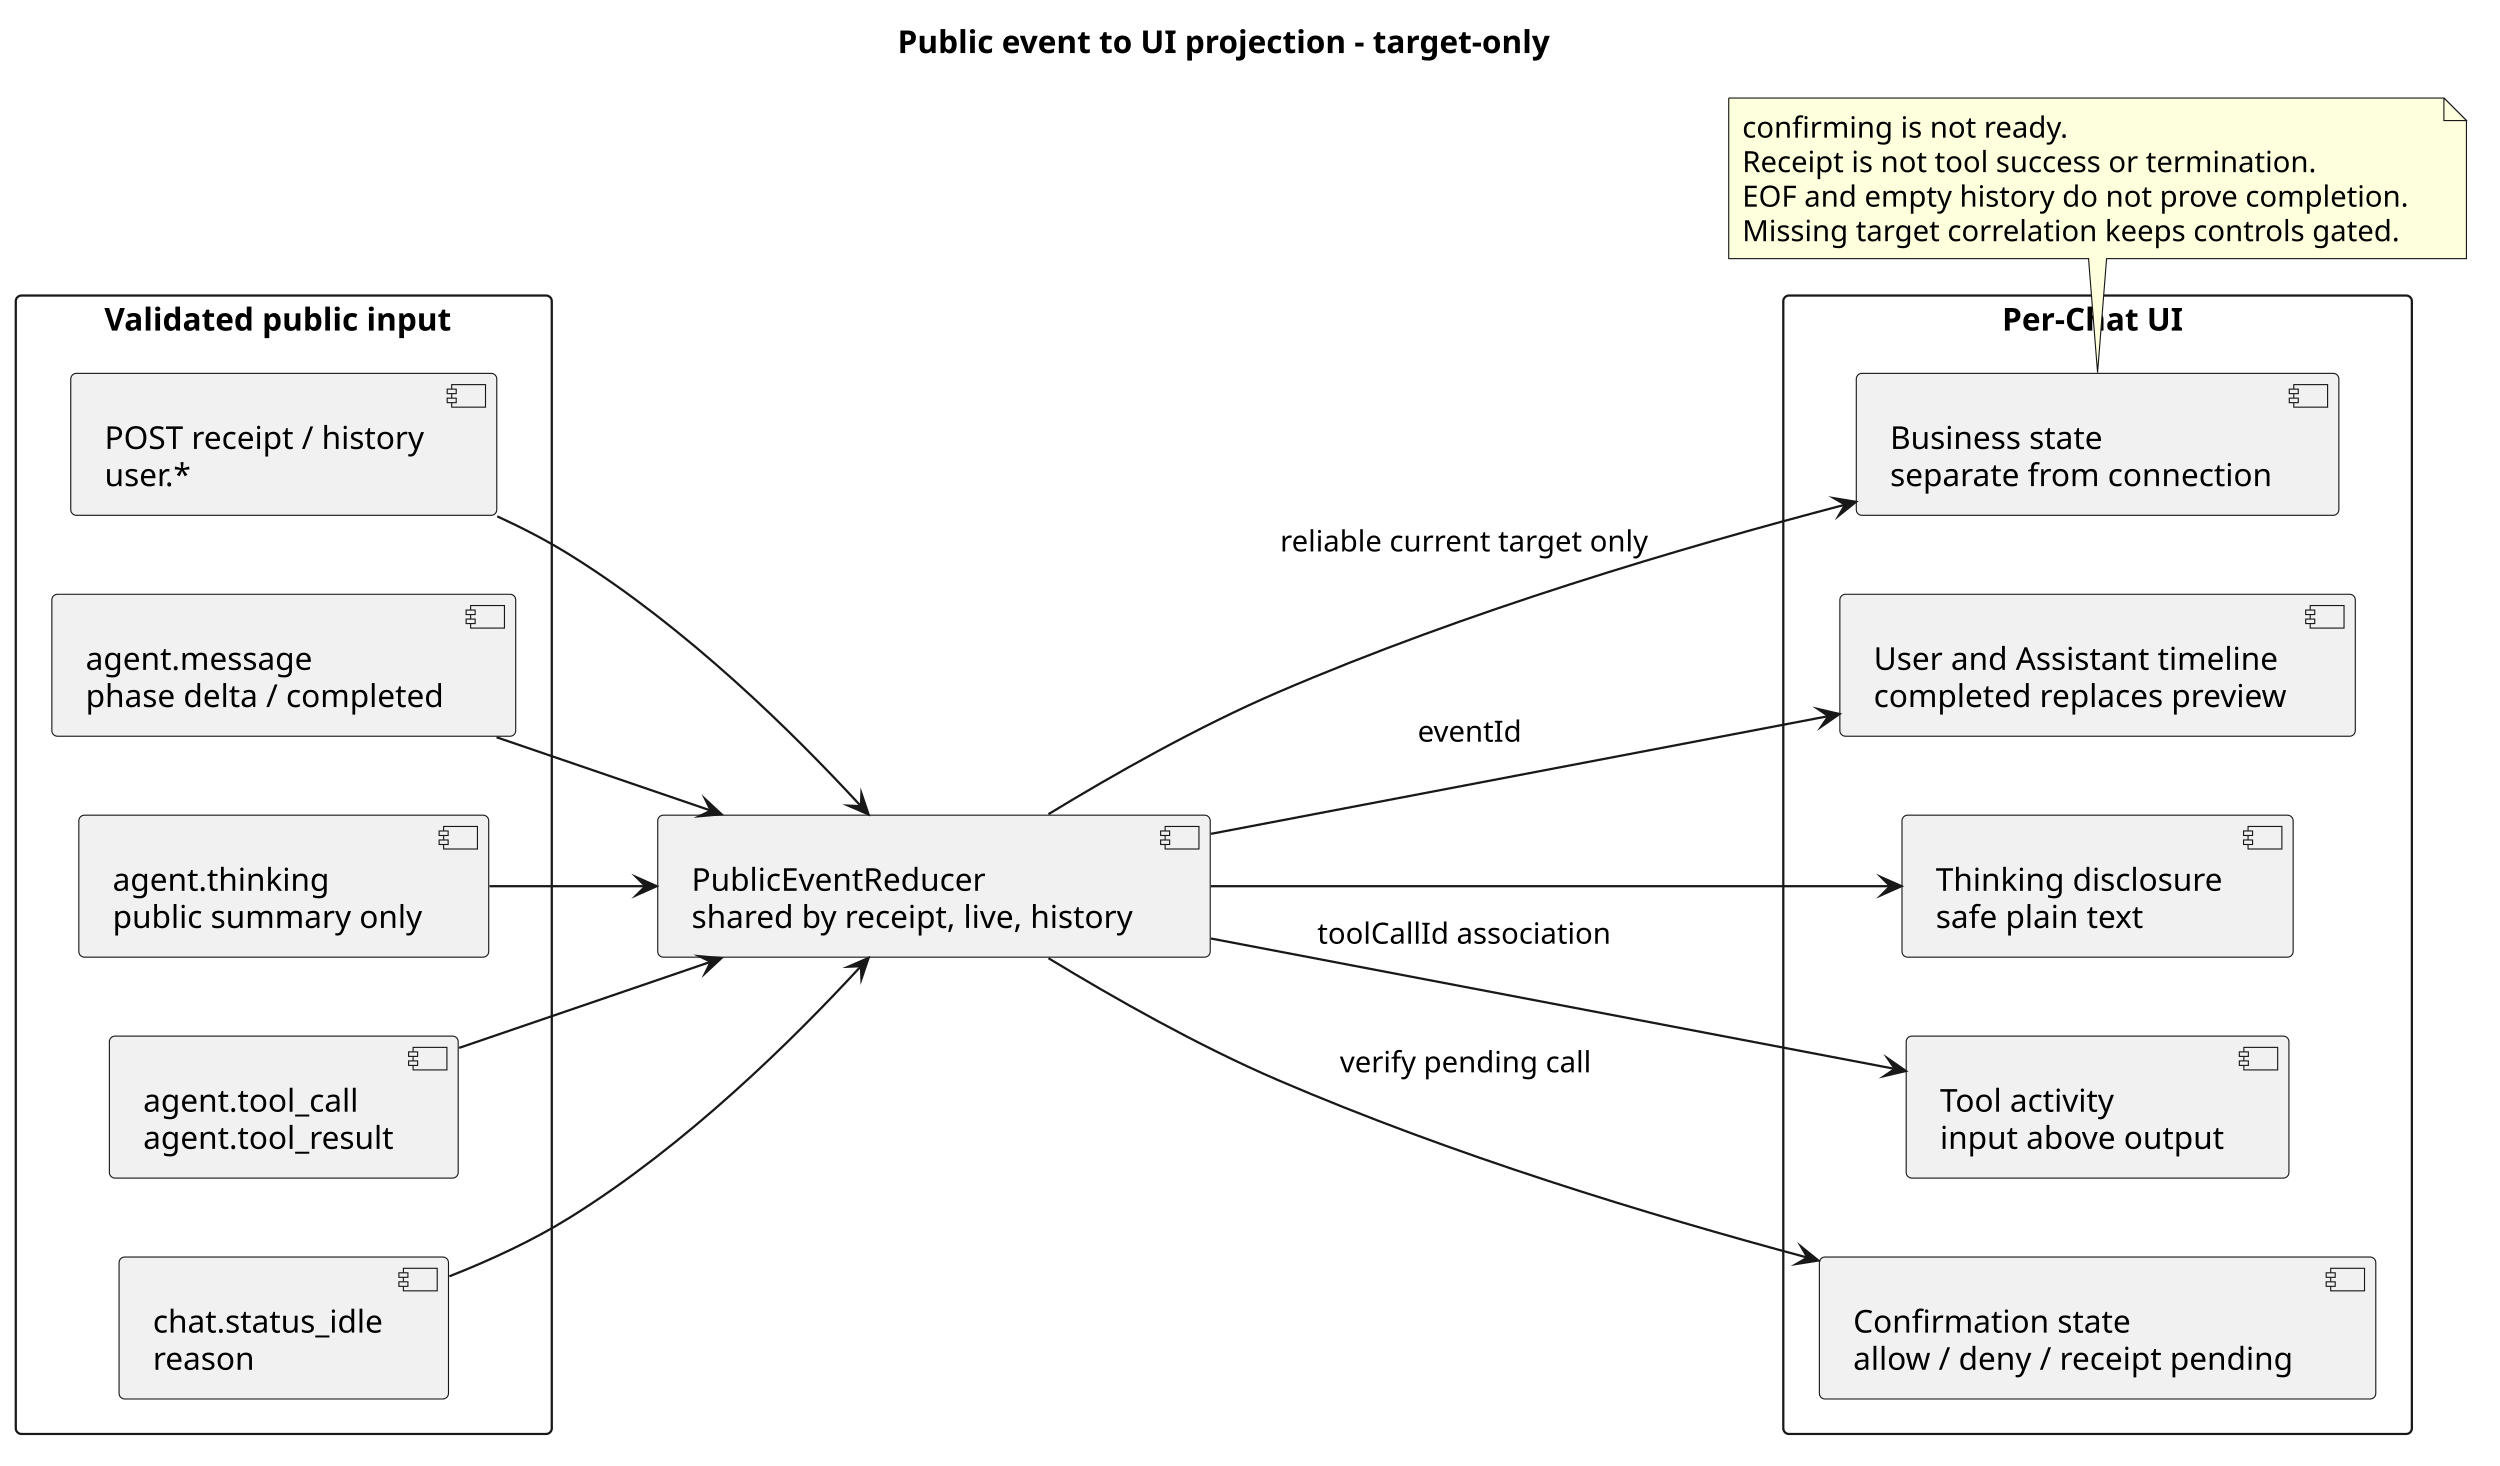
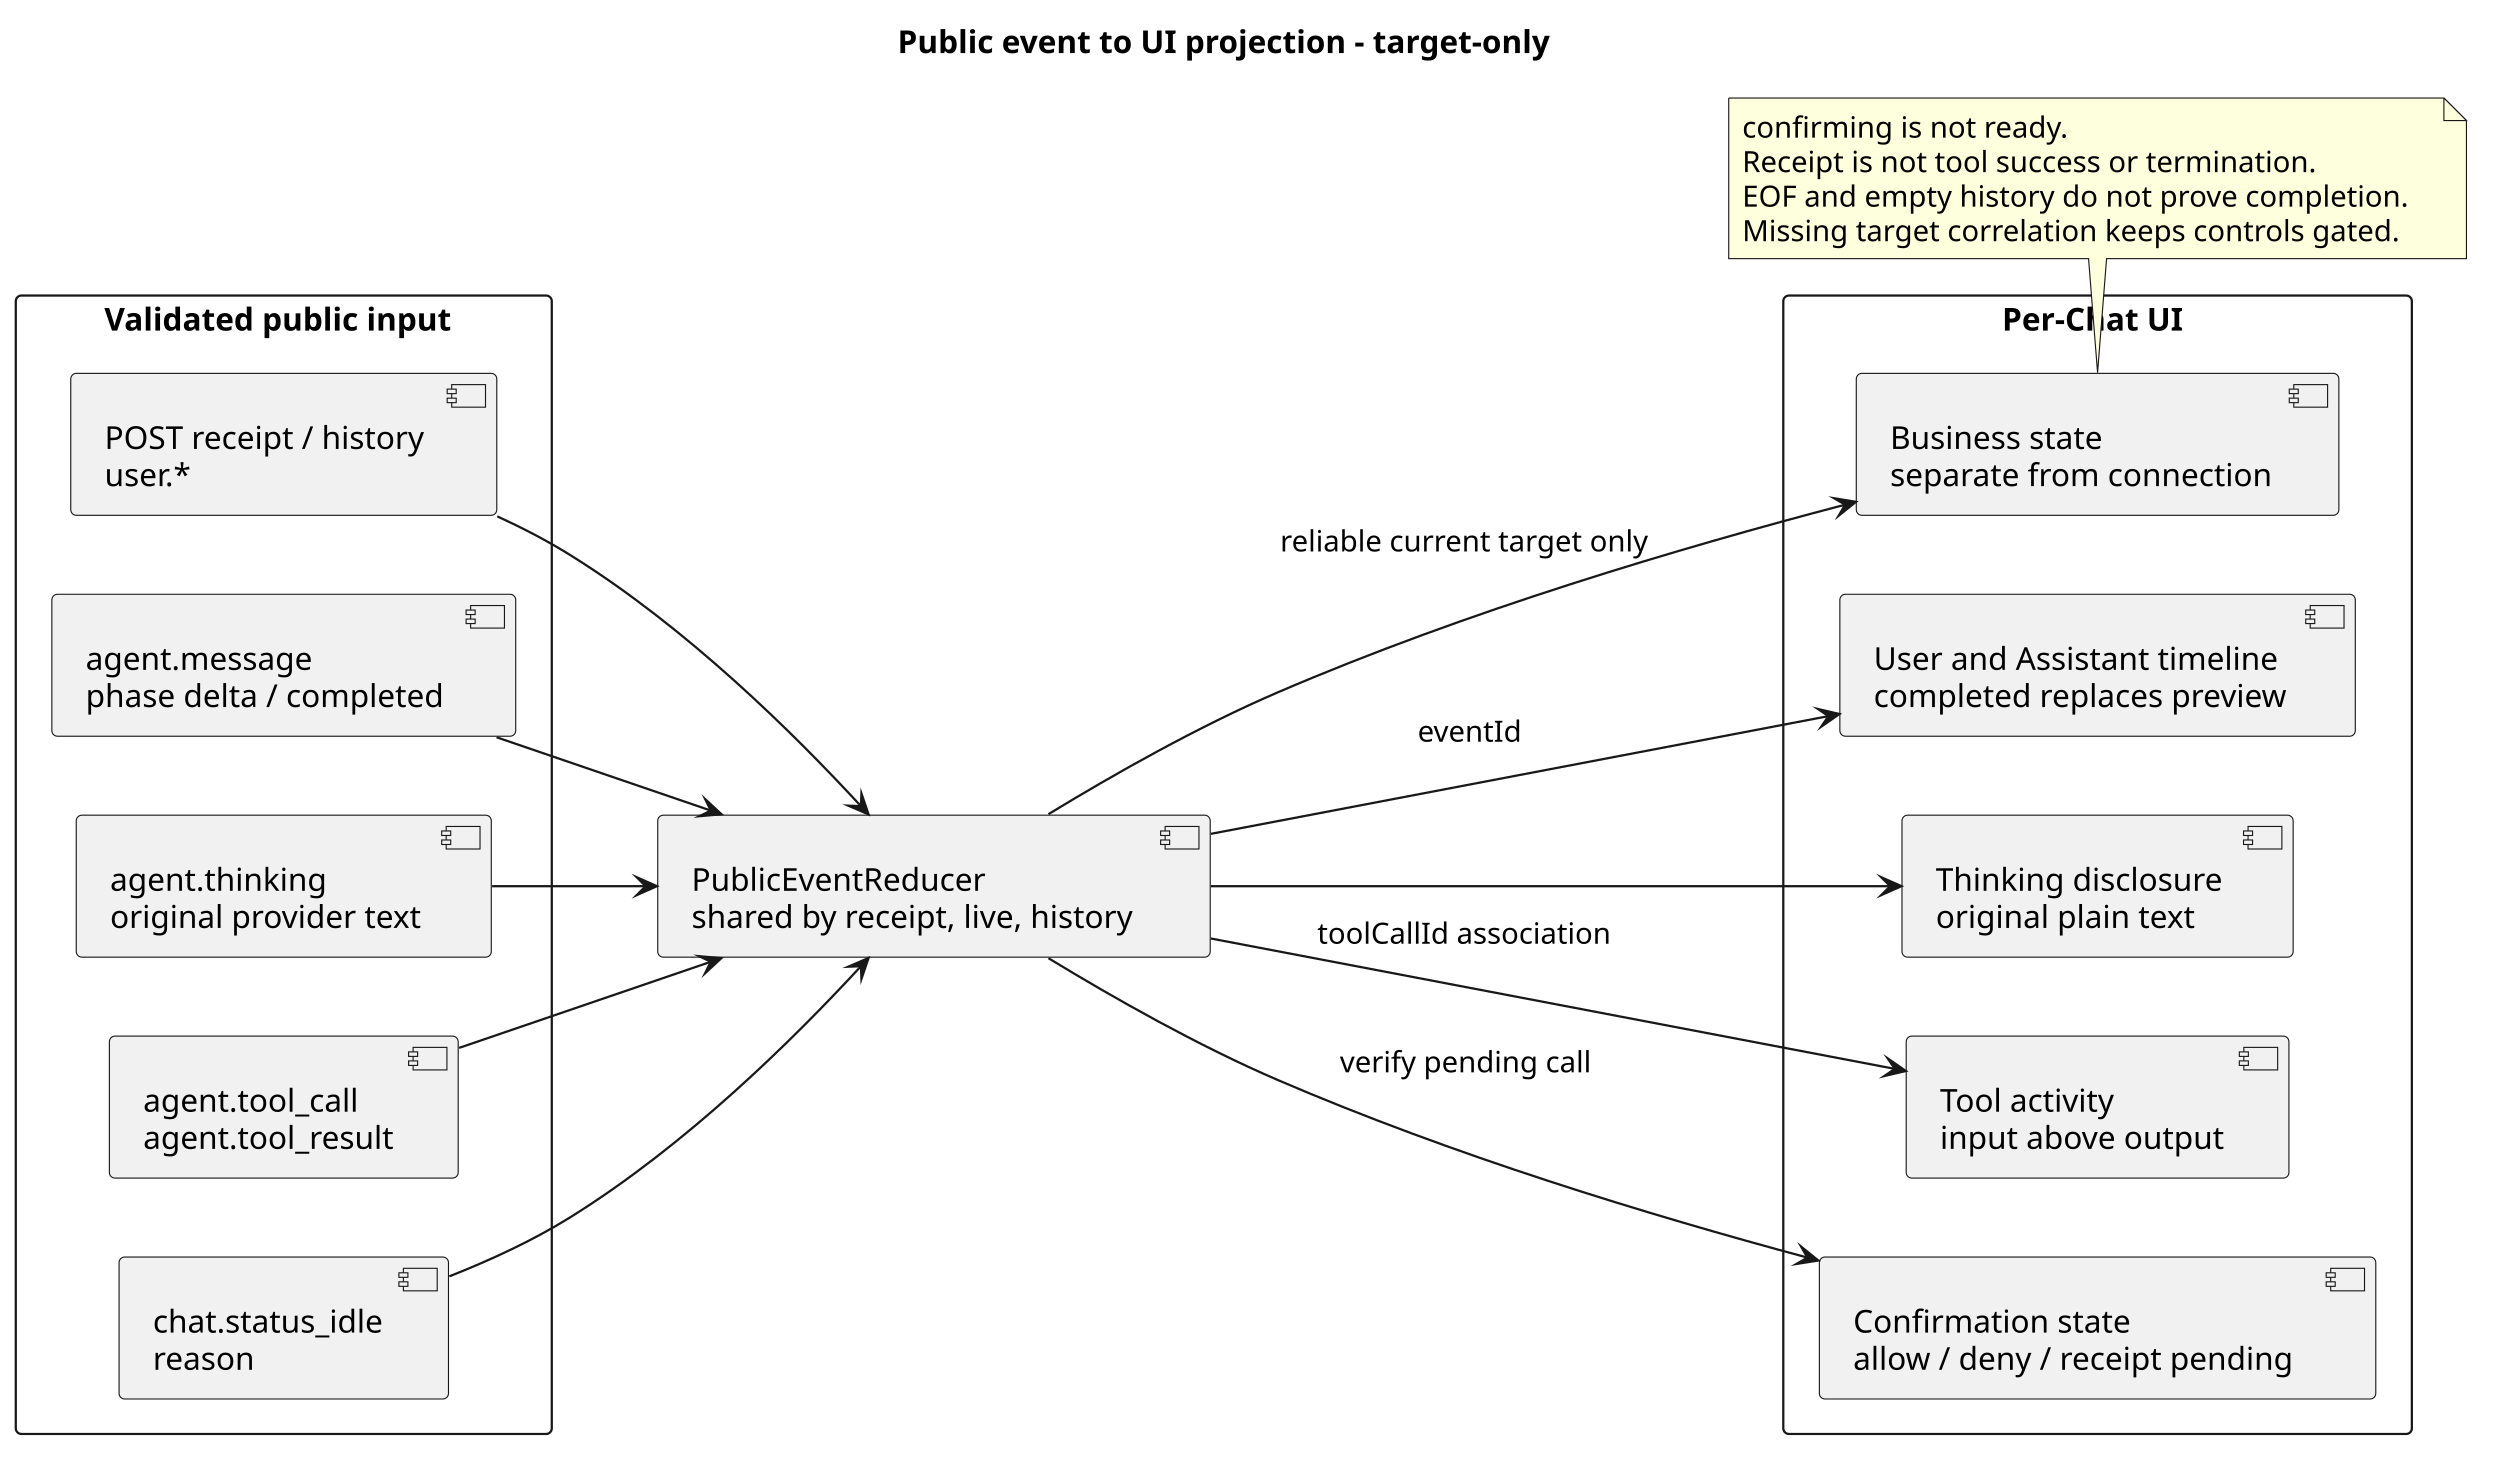
<svg xmlns="http://www.w3.org/2000/svg" contentStyleType="text/css" data-diagram-type="DESCRIPTION" height="650px" preserveAspectRatio="none" style="width:1109px;height:650px;background:#FFFFFF;" version="1.1" viewBox="0 0 1109 650" width="1109px" zoomAndPan="magnify">
  <defs />
  <g>
    <g class="title" data-source-line="218">
      <text fill="#000000" font-family="sans-serif" font-size="14" font-weight="700" lengthAdjust="spacing" textLength="305.819" x="398.148" y="23.535">Public event to UI projection - target-only</text>
    </g>
    <g class="cluster" data-qualified-name="Validated public input" data-source-line="220" id="ent0001">
      <rect fill="none" height="505" rx="2.5" ry="2.5" style="stroke:#181818;stroke-width:1;" width="237.77" x="7" y="131.108" />
      <text fill="#000000" font-family="sans-serif" font-size="14" font-weight="700" lengthAdjust="spacing" textLength="159.202" x="46.284" y="146.643">Validated public input</text>
    </g>
    <g class="cluster" data-qualified-name="Per-Chat UI" data-source-line="228" id="ent0008">
      <rect fill="none" height="505" rx="2.5" ry="2.5" style="stroke:#181818;stroke-width:1;" width="278.83" x="791.07" y="131.108" />
      <text fill="#000000" font-family="sans-serif" font-size="14" font-weight="700" lengthAdjust="spacing" textLength="84.731" x="888.119" y="146.643">Per-Chat UI</text>
    </g>
    <g class="entity" data-qualified-name="Validated public input.UserEvents" data-source-line="221" id="ent0002">
      <rect fill="#F1F1F1" height="62.977" rx="2.5" ry="2.5" style="stroke:#181818;stroke-width:0.5;" width="188.982" x="31.39" y="165.618" />
      <rect fill="#F1F1F1" height="10" style="stroke:#181818;stroke-width:0.5;" width="15" x="200.372" y="170.618" />
      <rect fill="#F1F1F1" height="2" style="stroke:#181818;stroke-width:0.5;" width="4" x="198.372" y="172.618" />
      <rect fill="#F1F1F1" height="2" style="stroke:#181818;stroke-width:0.5;" width="4" x="198.372" y="176.618" />
      <text fill="#000000" font-family="sans-serif" font-size="14" lengthAdjust="spacing" textLength="148.982" x="46.39" y="199.153">POST receipt / history</text>
      <text fill="#000000" font-family="sans-serif" font-size="14" lengthAdjust="spacing" textLength="40.53" x="46.39" y="215.642">user.*</text>
    </g>
    <g class="entity" data-qualified-name="Validated public input.Message" data-source-line="222" id="ent0003">
      <rect fill="#F1F1F1" height="62.977" rx="2.5" ry="2.5" style="stroke:#181818;stroke-width:0.5;" width="205.772" x="23" y="263.618" />
      <rect fill="#F1F1F1" height="10" style="stroke:#181818;stroke-width:0.5;" width="15" x="208.772" y="268.618" />
      <rect fill="#F1F1F1" height="2" style="stroke:#181818;stroke-width:0.5;" width="4" x="206.772" y="270.618" />
      <rect fill="#F1F1F1" height="2" style="stroke:#181818;stroke-width:0.5;" width="4" x="206.772" y="274.618" />
      <text fill="#000000" font-family="sans-serif" font-size="14" lengthAdjust="spacing" textLength="102.019" x="38" y="297.153">agent.message</text>
      <text fill="#000000" font-family="sans-serif" font-size="14" lengthAdjust="spacing" textLength="165.772" x="38" y="313.642">phase delta / completed</text>
    </g>
    <g class="entity" data-qualified-name="Validated public input.Thinking" data-source-line="223" id="ent0004">
-       <rect fill="#F1F1F1" height="62.977" rx="2.5" ry="2.5" style="stroke:#181818;stroke-width:0.5;" width="181.825" x="34.97" y="361.618" />
-       <rect fill="#F1F1F1" height="10" style="stroke:#181818;stroke-width:0.5;" width="15" x="196.795" y="366.618" />
-       <rect fill="#F1F1F1" height="2" style="stroke:#181818;stroke-width:0.5;" width="4" x="194.795" y="368.618" />
-       <rect fill="#F1F1F1" height="2" style="stroke:#181818;stroke-width:0.5;" width="4" x="194.795" y="372.618" />
-       <text fill="#000000" font-family="sans-serif" font-size="14" lengthAdjust="spacing" textLength="98.923" x="49.97" y="395.153">agent.thinking</text>
-       <text fill="#000000" font-family="sans-serif" font-size="14" lengthAdjust="spacing" textLength="141.825" x="49.97" y="411.642">public summary only</text>
+       <rect fill="#F1F1F1" height="62.977" rx="2.5" ry="2.5" style="stroke:#181818;stroke-width:0.5;" width="184.108" x="33.83" y="361.618" />
+       <rect fill="#F1F1F1" height="10" style="stroke:#181818;stroke-width:0.5;" width="15" x="197.938" y="366.618" />
+       <rect fill="#F1F1F1" height="2" style="stroke:#181818;stroke-width:0.5;" width="4" x="195.938" y="368.618" />
+       <rect fill="#F1F1F1" height="2" style="stroke:#181818;stroke-width:0.5;" width="4" x="195.938" y="372.618" />
+       <text fill="#000000" font-family="sans-serif" font-size="14" lengthAdjust="spacing" textLength="98.923" x="48.83" y="395.153">agent.thinking</text>
+       <text fill="#000000" font-family="sans-serif" font-size="14" lengthAdjust="spacing" textLength="144.108" x="48.83" y="411.642">original provider text</text>
    </g>
    <g class="entity" data-qualified-name="Validated public input.Tool" data-source-line="224" id="ent0005">
      <rect fill="#F1F1F1" height="62.977" rx="2.5" ry="2.5" style="stroke:#181818;stroke-width:0.5;" width="154.734" x="48.52" y="459.618" />
      <rect fill="#F1F1F1" height="10" style="stroke:#181818;stroke-width:0.5;" width="15" x="183.254" y="464.618" />
      <rect fill="#F1F1F1" height="2" style="stroke:#181818;stroke-width:0.5;" width="4" x="181.254" y="466.618" />
      <rect fill="#F1F1F1" height="2" style="stroke:#181818;stroke-width:0.5;" width="4" x="181.254" y="470.618" />
      <text fill="#000000" font-family="sans-serif" font-size="14" lengthAdjust="spacing" textLength="99.094" x="63.52" y="493.153">agent.tool_call</text>
      <text fill="#000000" font-family="sans-serif" font-size="14" lengthAdjust="spacing" textLength="114.734" x="63.52" y="509.642">agent.tool_result</text>
    </g>
    <g class="entity" data-qualified-name="Validated public input.Idle" data-source-line="225" id="ent0006">
      <rect fill="#F1F1F1" height="62.977" rx="2.5" ry="2.5" style="stroke:#181818;stroke-width:0.5;" width="146.128" x="52.82" y="557.618" />
      <rect fill="#F1F1F1" height="10" style="stroke:#181818;stroke-width:0.5;" width="15" x="178.948" y="562.618" />
      <rect fill="#F1F1F1" height="2" style="stroke:#181818;stroke-width:0.5;" width="4" x="176.948" y="564.618" />
      <rect fill="#F1F1F1" height="2" style="stroke:#181818;stroke-width:0.5;" width="4" x="176.948" y="568.618" />
      <text fill="#000000" font-family="sans-serif" font-size="14" lengthAdjust="spacing" textLength="106.128" x="67.82" y="591.153">chat.status_idle</text>
      <text fill="#000000" font-family="sans-serif" font-size="14" lengthAdjust="spacing" textLength="45.685" x="67.82" y="607.642">reason</text>
    </g>
    <g class="entity" data-qualified-name="Per-Chat UI.Timeline" data-source-line="229" id="ent0009">
      <rect fill="#F1F1F1" height="62.977" rx="2.5" ry="2.5" style="stroke:#181818;stroke-width:0.5;" width="228.651" x="816.16" y="263.618" />
      <rect fill="#F1F1F1" height="10" style="stroke:#181818;stroke-width:0.5;" width="15" x="1024.811" y="268.618" />
      <rect fill="#F1F1F1" height="2" style="stroke:#181818;stroke-width:0.5;" width="4" x="1022.811" y="270.618" />
      <rect fill="#F1F1F1" height="2" style="stroke:#181818;stroke-width:0.5;" width="4" x="1022.811" y="274.618" />
      <text fill="#000000" font-family="sans-serif" font-size="14" lengthAdjust="spacing" textLength="185.63" x="831.16" y="297.153">User and Assistant timeline</text>
      <text fill="#000000" font-family="sans-serif" font-size="14" lengthAdjust="spacing" textLength="188.651" x="831.16" y="313.642">completed replaces preview</text>
    </g>
-     <g class="entity" data-qualified-name="Per-Chat UI.Summary" data-source-line="230" id="ent0010">
+     <g class="entity" data-qualified-name="Per-Chat UI.ThinkingView" data-source-line="230" id="ent0010">
      <rect fill="#F1F1F1" height="62.977" rx="2.5" ry="2.5" style="stroke:#181818;stroke-width:0.5;" width="173.519" x="843.72" y="361.618" />
      <rect fill="#F1F1F1" height="10" style="stroke:#181818;stroke-width:0.5;" width="15" x="997.24" y="366.618" />
      <rect fill="#F1F1F1" height="2" style="stroke:#181818;stroke-width:0.5;" width="4" x="995.24" y="368.618" />
      <rect fill="#F1F1F1" height="2" style="stroke:#181818;stroke-width:0.5;" width="4" x="995.24" y="372.618" />
      <text fill="#000000" font-family="sans-serif" font-size="14" lengthAdjust="spacing" textLength="133.519" x="858.72" y="395.153">Thinking disclosure</text>
-       <text fill="#000000" font-family="sans-serif" font-size="14" lengthAdjust="spacing" textLength="96.858" x="858.72" y="411.642">safe plain text</text>
+       <text fill="#000000" font-family="sans-serif" font-size="14" lengthAdjust="spacing" textLength="120.661" x="858.72" y="411.642">original plain text</text>
    </g>
    <g class="entity" data-qualified-name="Per-Chat UI.Activity" data-source-line="231" id="ent0011">
      <rect fill="#F1F1F1" height="62.977" rx="2.5" ry="2.5" style="stroke:#181818;stroke-width:0.5;" width="169.78" x="845.59" y="459.618" />
      <rect fill="#F1F1F1" height="10" style="stroke:#181818;stroke-width:0.5;" width="15" x="995.37" y="464.618" />
      <rect fill="#F1F1F1" height="2" style="stroke:#181818;stroke-width:0.5;" width="4" x="993.37" y="466.618" />
      <rect fill="#F1F1F1" height="2" style="stroke:#181818;stroke-width:0.5;" width="4" x="993.37" y="470.618" />
      <text fill="#000000" font-family="sans-serif" font-size="14" lengthAdjust="spacing" textLength="82.558" x="860.59" y="493.153">Tool activity</text>
      <text fill="#000000" font-family="sans-serif" font-size="14" lengthAdjust="spacing" textLength="129.78" x="860.59" y="509.642">input above output</text>
    </g>
    <g class="entity" data-qualified-name="Per-Chat UI.Confirmation" data-source-line="232" id="ent0012">
      <rect fill="#F1F1F1" height="62.977" rx="2.5" ry="2.5" style="stroke:#181818;stroke-width:0.5;" width="246.828" x="807.07" y="557.618" />
      <rect fill="#F1F1F1" height="10" style="stroke:#181818;stroke-width:0.5;" width="15" x="1033.898" y="562.618" />
      <rect fill="#F1F1F1" height="2" style="stroke:#181818;stroke-width:0.5;" width="4" x="1031.898" y="564.618" />
      <rect fill="#F1F1F1" height="2" style="stroke:#181818;stroke-width:0.5;" width="4" x="1031.898" y="568.618" />
      <text fill="#000000" font-family="sans-serif" font-size="14" lengthAdjust="spacing" textLength="126.841" x="822.07" y="591.153">Confirmation state</text>
      <text fill="#000000" font-family="sans-serif" font-size="14" lengthAdjust="spacing" textLength="206.828" x="822.07" y="607.642">allow / deny / receipt pending</text>
    </g>
    <g class="entity" data-qualified-name="Per-Chat UI.State" data-source-line="233" id="ent0013">
      <rect fill="#F1F1F1" height="62.977" rx="2.5" ry="2.5" style="stroke:#181818;stroke-width:0.5;" width="214.07" x="823.45" y="165.618" />
      <rect fill="#F1F1F1" height="10" style="stroke:#181818;stroke-width:0.5;" width="15" x="1017.52" y="170.618" />
      <rect fill="#F1F1F1" height="2" style="stroke:#181818;stroke-width:0.5;" width="4" x="1015.52" y="172.618" />
      <rect fill="#F1F1F1" height="2" style="stroke:#181818;stroke-width:0.5;" width="4" x="1015.52" y="176.618" />
      <text fill="#000000" font-family="sans-serif" font-size="14" lengthAdjust="spacing" textLength="96.257" x="838.45" y="199.153">Business state</text>
      <text fill="#000000" font-family="sans-serif" font-size="14" lengthAdjust="spacing" textLength="174.07" x="838.45" y="215.642">separate from connection</text>
    </g>
    <g class="entity" data-qualified-name="Reducer" data-source-line="227" id="ent0007">
      <rect fill="#F1F1F1" height="62.977" rx="2.5" ry="2.5" style="stroke:#181818;stroke-width:0.5;" width="245.085" x="291.77" y="361.618" />
      <rect fill="#F1F1F1" height="10" style="stroke:#181818;stroke-width:0.5;" width="15" x="516.855" y="366.618" />
      <rect fill="#F1F1F1" height="2" style="stroke:#181818;stroke-width:0.5;" width="4" x="514.855" y="368.618" />
      <rect fill="#F1F1F1" height="2" style="stroke:#181818;stroke-width:0.5;" width="4" x="514.855" y="372.618" />
      <text fill="#000000" font-family="sans-serif" font-size="14" lengthAdjust="spacing" textLength="131.913" x="306.77" y="395.153">PublicEventReducer</text>
      <text fill="#000000" font-family="sans-serif" font-size="14" lengthAdjust="spacing" textLength="205.085" x="306.77" y="411.642">shared by receipt, live, history</text>
    </g>
    <g class="entity" data-qualified-name="GMN24" data-source-line="246" id="ent0025">
      <path d="M766.86,43.488 L766.86,114.731 A0,0 0 0 0 766.86,114.731 L926.48,114.731 L930.48,165.308 L934.48,114.731 L1094.115,114.731 A0,0 0 0 0 1094.115,114.731 L1094.115,53.488 L1084.115,43.488 L766.86,43.488 A0,0 0 0 0 766.86,43.488" fill="#FEFFDD" style="stroke:#181818;stroke-width:0.5;" />
      <path d="M1084.115,43.488 L1084.115,53.488 L1094.115,53.488 L1084.115,43.488" fill="#FEFFDD" style="stroke:#181818;stroke-width:0.5;" />
      <text fill="#000000" font-family="sans-serif" font-size="13" lengthAdjust="spacing" textLength="151.106" x="772.86" y="61.057">confirming is not ready.</text>
      <text fill="#000000" font-family="sans-serif" font-size="13" lengthAdjust="spacing" textLength="265.903" x="772.86" y="76.367">Receipt is not tool success or termination.</text>
      <text fill="#000000" font-family="sans-serif" font-size="13" lengthAdjust="spacing" textLength="306.255" x="772.86" y="91.678">EOF and empty history do not prove completion.</text>
      <text fill="#000000" font-family="sans-serif" font-size="13" lengthAdjust="spacing" textLength="302.256" x="772.86" y="106.988">Missing target correlation keeps controls gated.</text>
    </g>
    <g class="link" data-entity-1="ent0002" data-entity-2="ent0007" data-link-type="dependency" data-source-line="235" id="lnk14">
      <path d="M220.57,229.048 C231.73,234.158 242.71,239.858 252.77,246.108 C304.76,278.438 351.848,325.045 381.908,357.604" fill="none" id="UserEvents-to-Reducer" style="stroke:#181818;stroke-width:1;" />
      <polygon fill="#181818" points="385.3,361.278,382.134,351.952,381.908,357.604,376.256,357.379,385.3,361.278" style="stroke:#181818;stroke-width:1;stroke-linejoin:miter;stroke-miterlimit:10;" />
    </g>
    <g class="link" data-entity-1="ent0003" data-entity-2="ent0007" data-link-type="dependency" data-source-line="236" id="lnk15">
      <path d="M220.28,327.058 C252.27,338.008 283.329,348.64 315.319,359.58" fill="none" id="Message-to-Reducer" style="stroke:#181818;stroke-width:1;" />
      <polygon fill="#181818" points="320.05,361.198,312.829,354.501,315.319,359.58,310.24,362.071,320.05,361.198" style="stroke:#181818;stroke-width:1;stroke-linejoin:miter;stroke-miterlimit:10;" />
    </g>
    <g class="link" data-entity-1="ent0004" data-entity-2="ent0007" data-link-type="dependency" data-source-line="237" id="lnk16">
-       <path d="M217.12,393.108 C240.65,393.108 261.4,393.108 286.28,393.108" fill="none" id="Thinking-to-Reducer" style="stroke:#181818;stroke-width:1;" />
-       <polygon fill="#181818" points="291.28,393.108,282.28,389.108,286.28,393.108,282.28,397.108,291.28,393.108" style="stroke:#181818;stroke-width:1;stroke-linejoin:miter;stroke-miterlimit:10;" />
+       <path d="M218.3,393.108 C241.55,393.108 261.9,393.108 286.4,393.108" fill="none" id="Thinking-to-Reducer" style="stroke:#181818;stroke-width:1;" />
+       <polygon fill="#181818" points="291.4,393.108,282.4,389.108,286.4,393.108,282.4,397.108,291.4,393.108" style="stroke:#181818;stroke-width:1;stroke-linejoin:miter;stroke-miterlimit:10;" />
    </g>
    <g class="link" data-entity-1="ent0005" data-entity-2="ent0007" data-link-type="dependency" data-source-line="238" id="lnk17">
      <path d="M203.64,464.848 C239.44,452.598 277.619,439.537 315.269,426.657" fill="none" id="Tool-to-Reducer" style="stroke:#181818;stroke-width:1;" />
      <polygon fill="#181818" points="320,425.038,310.19,424.167,315.269,426.657,312.779,431.736,320,425.038" style="stroke:#181818;stroke-width:1;stroke-linejoin:miter;stroke-miterlimit:10;" />
    </g>
    <g class="link" data-entity-1="ent0006" data-entity-2="ent0007" data-link-type="dependency" data-source-line="239" id="lnk18">
      <path d="M199.34,566.178 C217.43,559.048 236.34,550.328 252.77,540.108 C304.76,507.778 351.848,461.172 381.908,428.612" fill="none" id="Idle-to-Reducer" style="stroke:#181818;stroke-width:1;" />
      <polygon fill="#181818" points="385.3,424.938,376.256,428.838,381.908,428.612,382.134,434.264,385.3,424.938" style="stroke:#181818;stroke-width:1;stroke-linejoin:miter;stroke-miterlimit:10;" />
    </g>
    <g class="link" data-entity-1="ent0007" data-entity-2="ent0009" data-link-type="dependency" data-source-line="240" id="lnk19">
      <path d="M537.17,369.888 C621.65,353.778 728.468,333.425 811.078,317.675" fill="none" id="Reducer-to-Timeline" style="stroke:#181818;stroke-width:1;" />
      <polygon fill="#181818" points="815.99,316.738,806.4,314.495,811.078,317.675,807.898,322.353,815.99,316.738" style="stroke:#181818;stroke-width:1;stroke-linejoin:miter;stroke-miterlimit:10;" />
      <text fill="#000000" font-family="sans-serif" font-size="13" lengthAdjust="spacing" textLength="46.071" x="628.86" y="329.017">eventId</text>
    </g>
    <g class="link" data-entity-1="ent0007" data-entity-2="ent0010" data-link-type="dependency" data-source-line="241" id="lnk20">
-       <path d="M537.17,393.108 C631.45,393.108 754.67,393.108 838.47,393.108" fill="none" id="Reducer-to-Summary" style="stroke:#181818;stroke-width:1;" />
+       <path d="M537.17,393.108 C631.45,393.108 754.67,393.108 838.47,393.108" fill="none" id="Reducer-to-ThinkingView" style="stroke:#181818;stroke-width:1;" />
      <polygon fill="#181818" points="843.47,393.108,834.47,389.108,838.47,393.108,834.47,397.108,843.47,393.108" style="stroke:#181818;stroke-width:1;stroke-linejoin:miter;stroke-miterlimit:10;" />
    </g>
    <g class="link" data-entity-1="ent0007" data-entity-2="ent0011" data-link-type="dependency" data-source-line="242" id="lnk21">
      <path d="M537.17,416.328 C632.19,434.448 756.778,458.192 840.528,474.152" fill="none" id="Reducer-to-Activity" style="stroke:#181818;stroke-width:1;" />
      <polygon fill="#181818" points="845.44,475.088,837.348,469.474,840.528,474.152,835.85,477.333,845.44,475.088" style="stroke:#181818;stroke-width:1;stroke-linejoin:miter;stroke-miterlimit:10;" />
      <text fill="#000000" font-family="sans-serif" font-size="13" lengthAdjust="spacing" textLength="135.008" x="584.36" y="418.637">toolCallId association</text>
    </g>
    <g class="link" data-entity-1="ent0007" data-entity-2="ent0012" data-link-type="dependency" data-source-line="243" id="lnk22">
      <path d="M465.09,425.048 C493.99,442.648 531.56,463.928 566.86,479.108 C644.37,512.438 730.402,538.68 801.782,557.87" fill="none" id="Reducer-to-Confirmation" style="stroke:#181818;stroke-width:1;" />
      <polygon fill="#181818" points="806.61,559.168,798.957,552.969,801.782,557.87,796.88,560.694,806.61,559.168" style="stroke:#181818;stroke-width:1;stroke-linejoin:miter;stroke-miterlimit:10;" />
      <text fill="#000000" font-family="sans-serif" font-size="13" lengthAdjust="spacing" textLength="115.807" x="594.36" y="475.677">verify pending call</text>
    </g>
    <g class="link" data-entity-1="ent0007" data-entity-2="ent0013" data-link-type="dependency" data-source-line="244" id="lnk23">
      <path d="M465.09,361.168 C493.99,343.568 531.56,322.288 566.86,307.108 C650.56,271.118 745.003,243.136 818.493,223.876" fill="none" id="Reducer-to-State" style="stroke:#181818;stroke-width:1;" />
      <polygon fill="#181818" points="823.33,222.608,813.61,221.021,818.493,223.876,815.638,228.759,823.33,222.608" style="stroke:#181818;stroke-width:1;stroke-linejoin:miter;stroke-miterlimit:10;" />
      <text fill="#000000" font-family="sans-serif" font-size="13" lengthAdjust="spacing" textLength="168.492" x="567.86" y="244.617">reliable current target only</text>
    </g>
  </g>
</svg>
